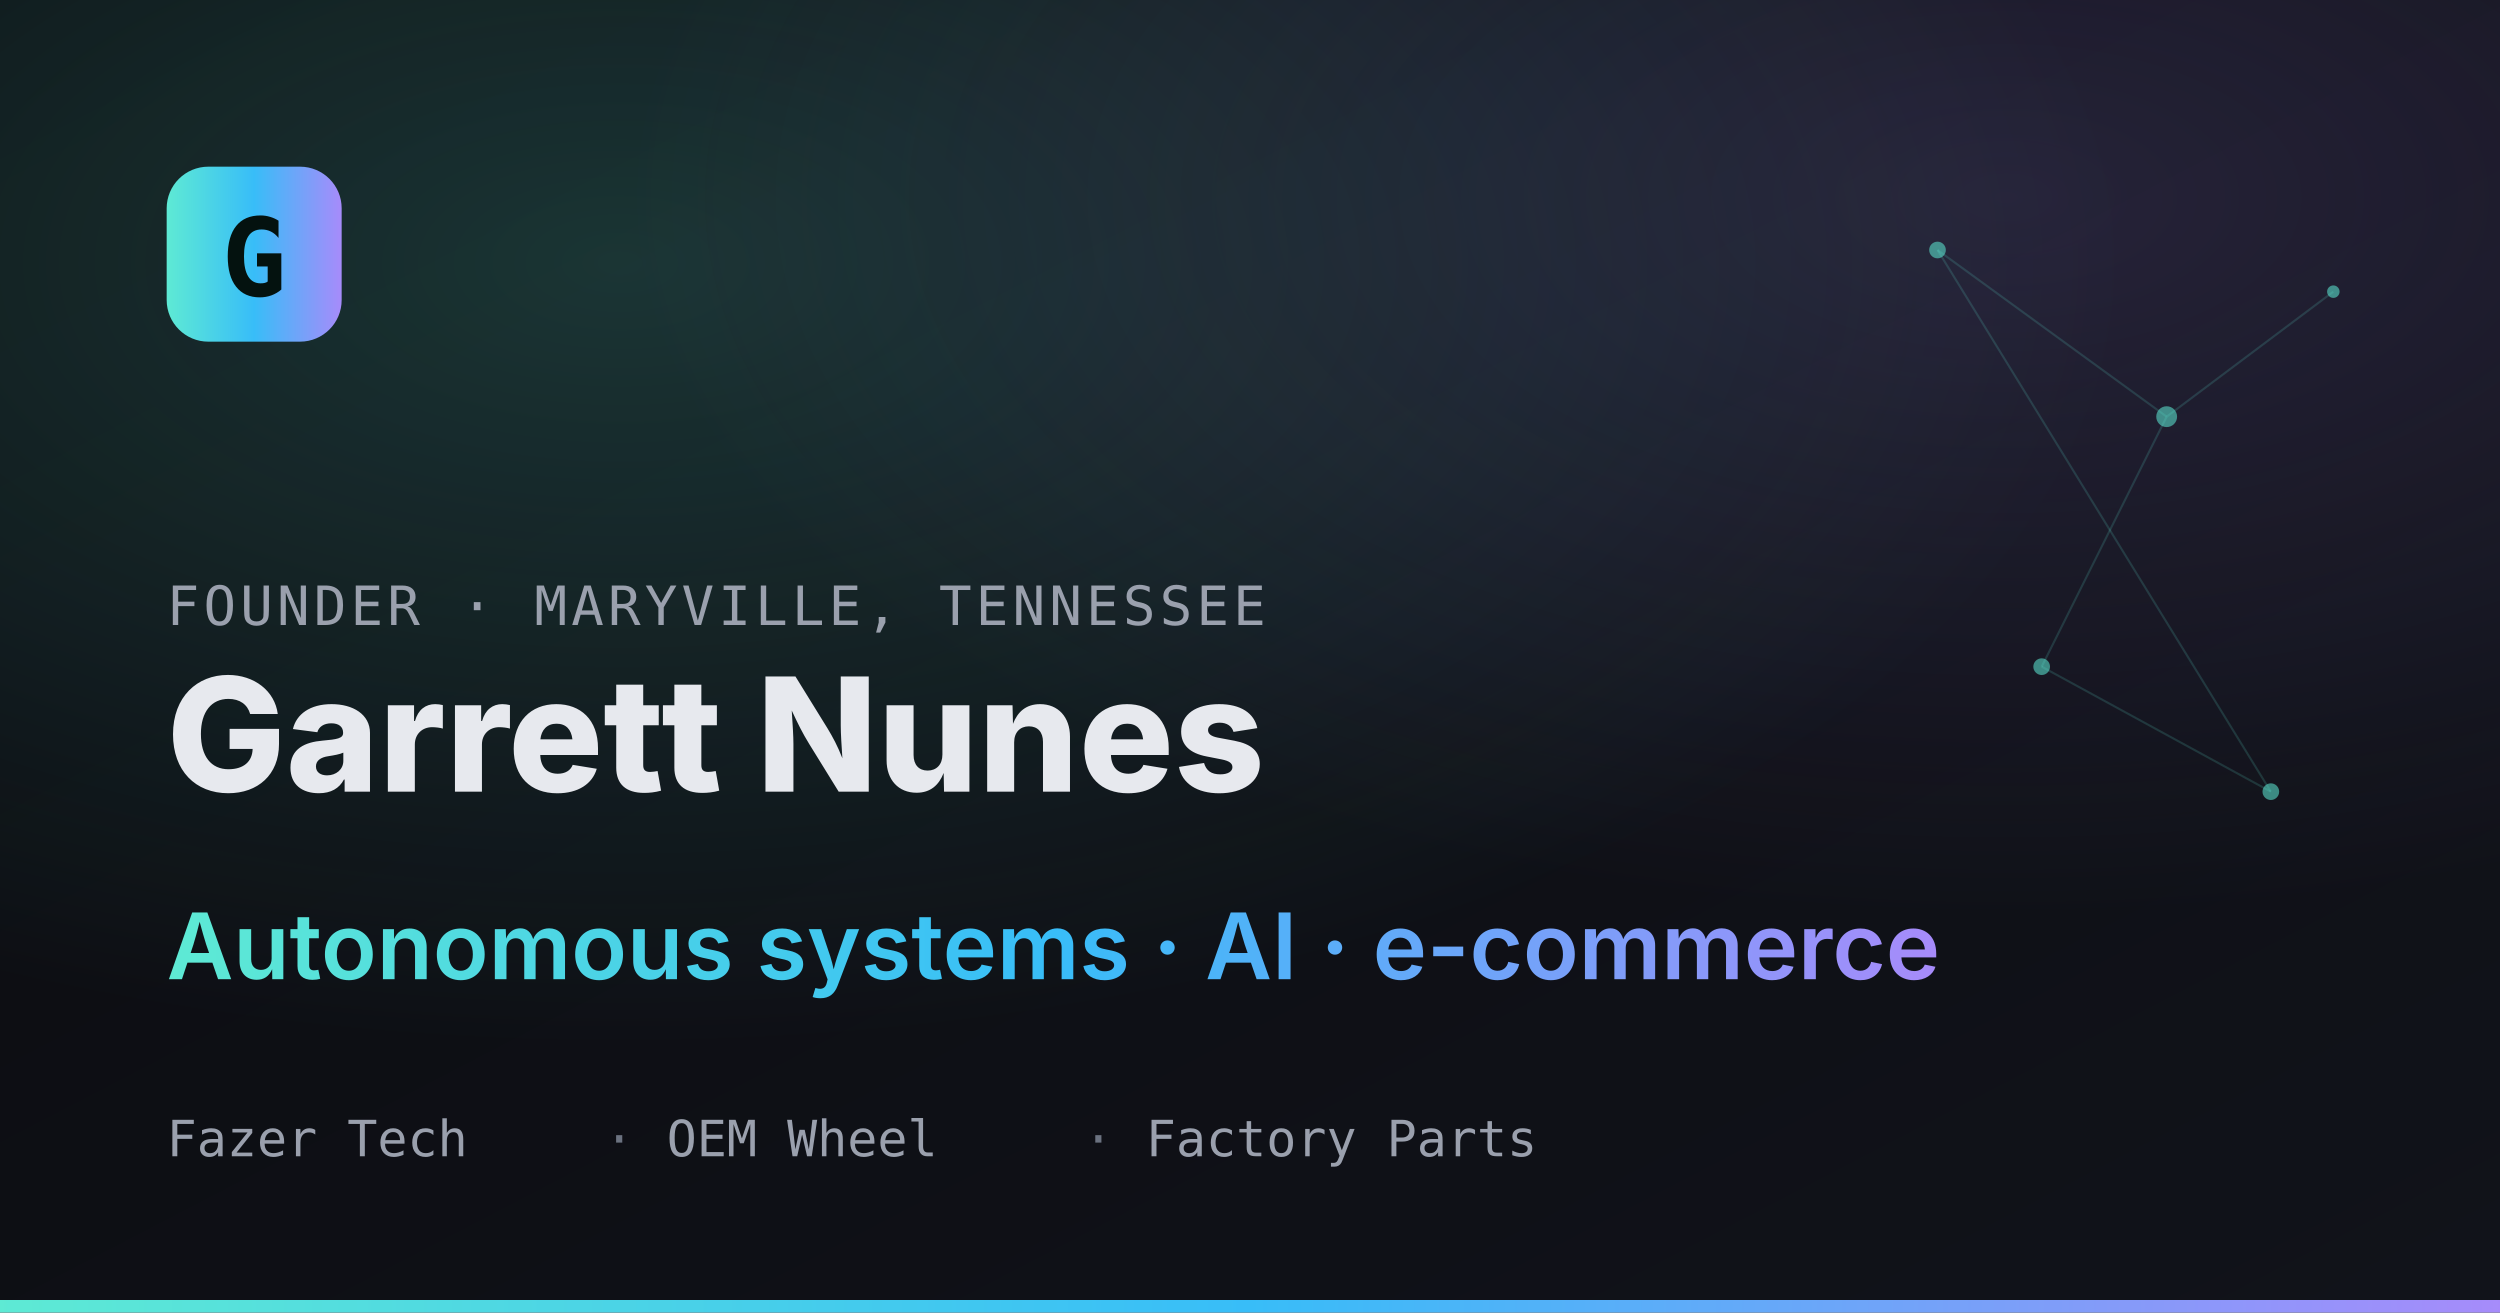
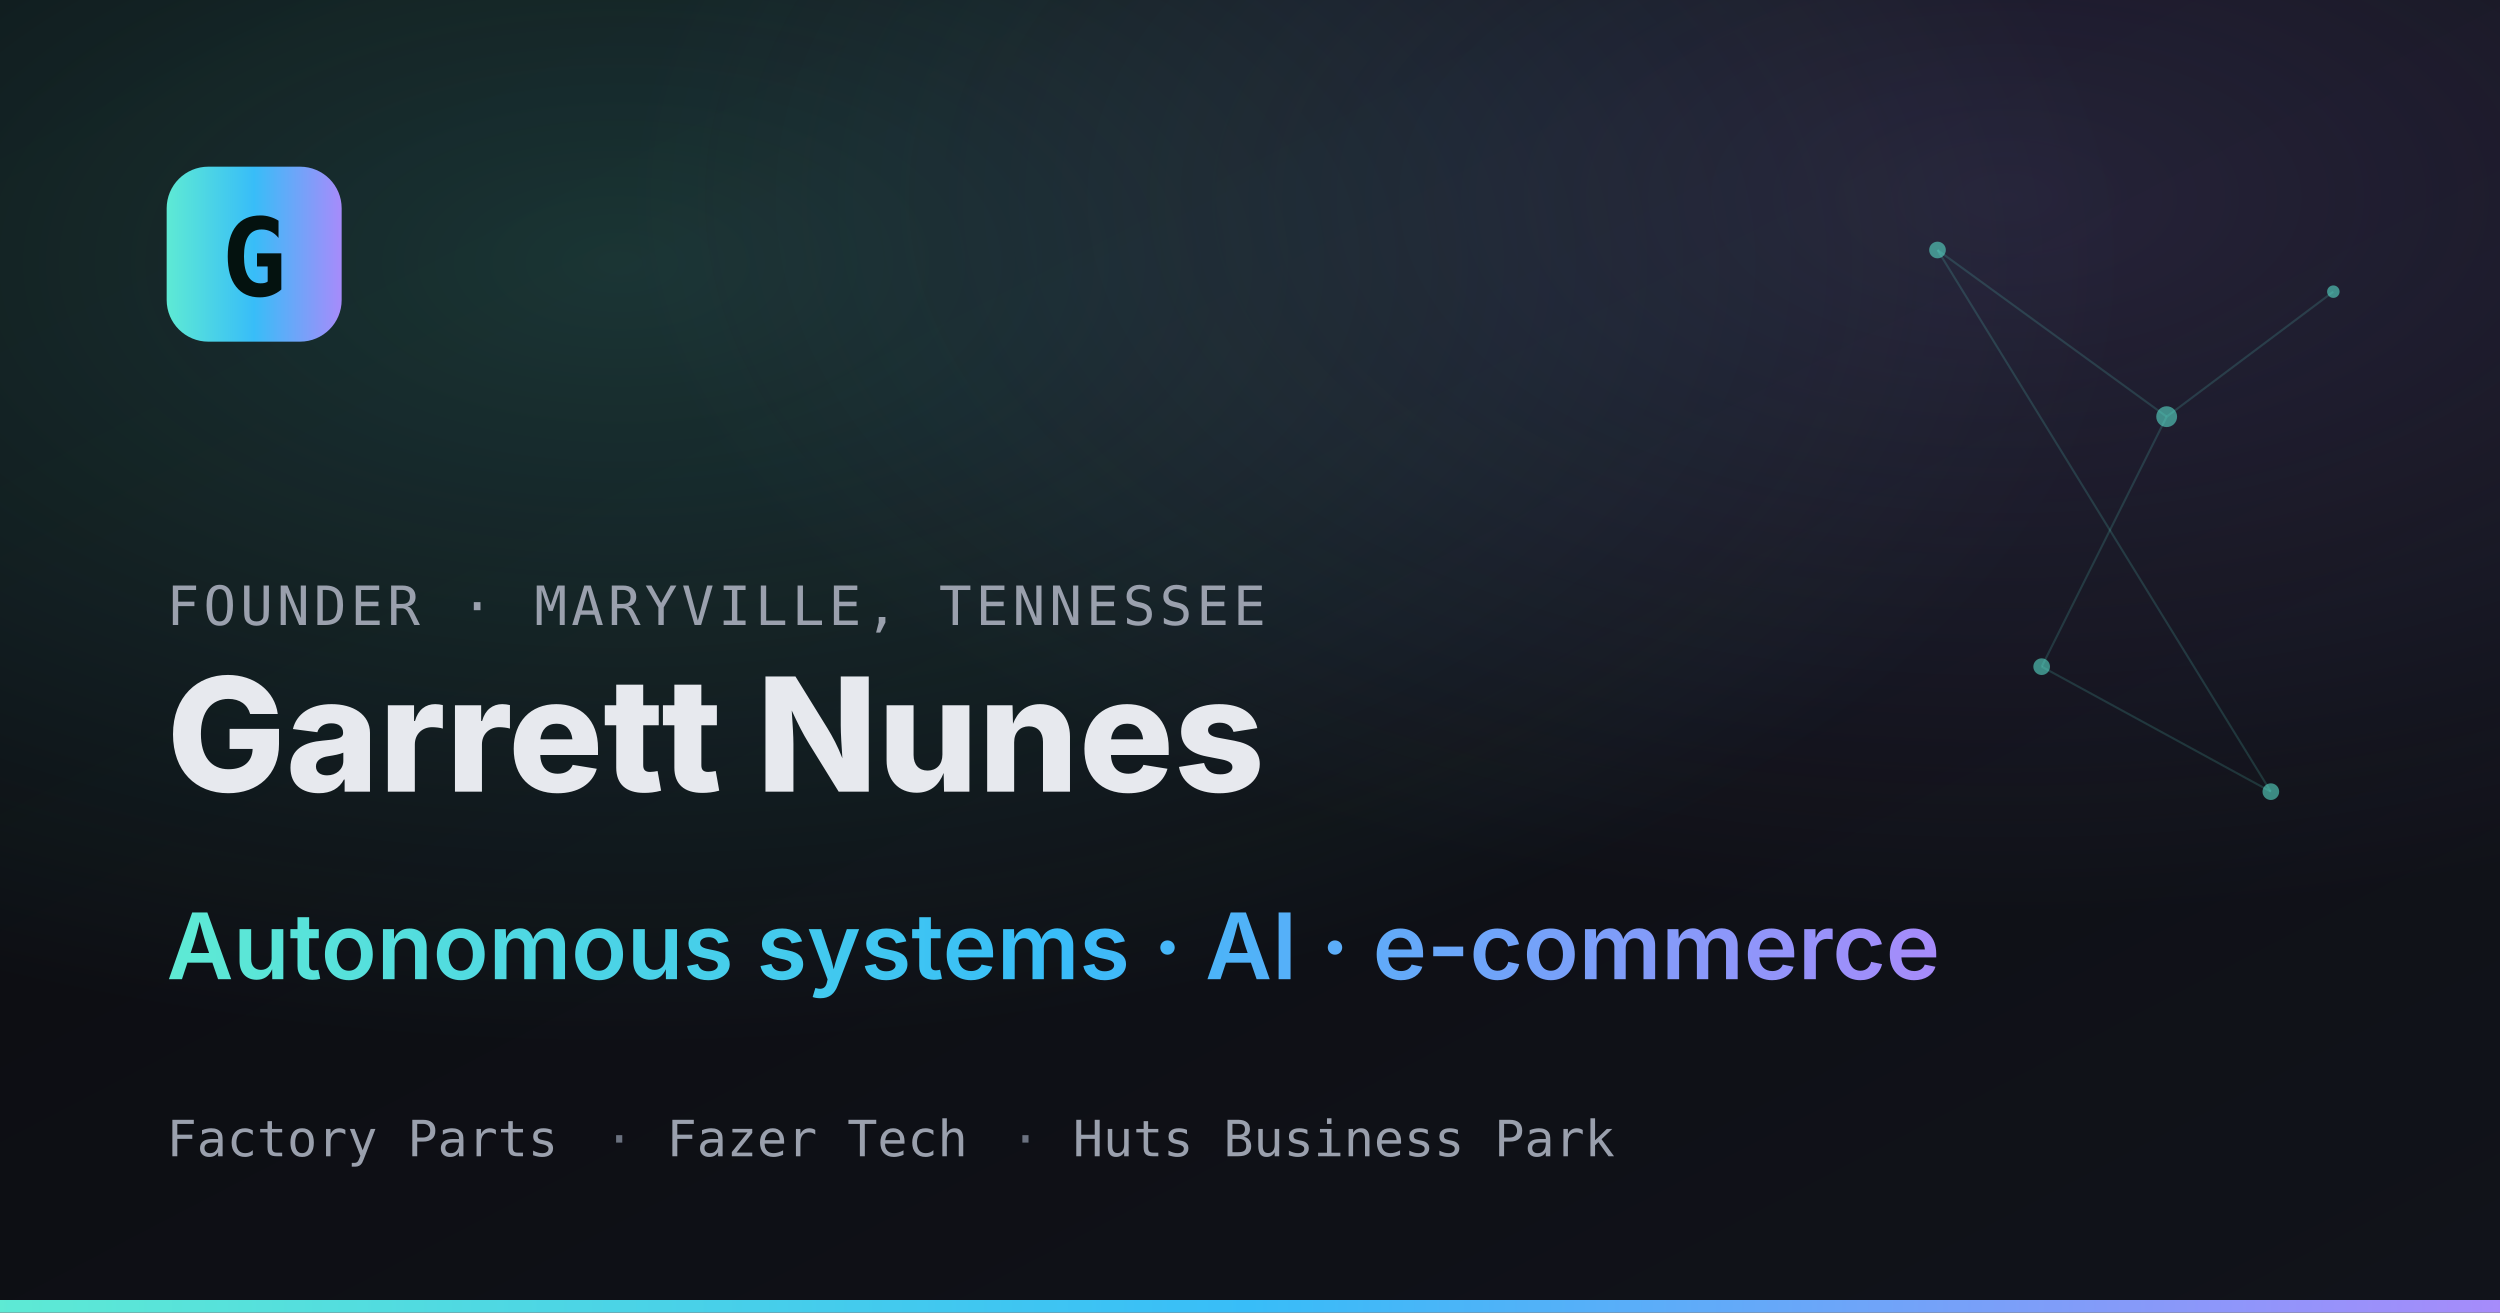
- <svg xmlns="http://www.w3.org/2000/svg" width="1200" height="630" viewBox="0 0 1200 630" role="img" aria-label="Garrett Nunes — Founder building autonomous AI systems and e-commerce">
+ <svg xmlns="http://www.w3.org/2000/svg" width="1200" height="630" viewBox="0 0 1200 630" role="img" aria-label="Garrett Nunes — Founder of Factory Parts, Fazer Tech and Huts Business Park">
  <defs>
    <linearGradient id="bg" x1="0" y1="0" x2="1" y2="1">
      <stop offset="0" stop-color="#0a0b0f" />
      <stop offset="1" stop-color="#11131a" />
    </linearGradient>
    <linearGradient id="accent" x1="0" y1="0" x2="1" y2="0">
      <stop offset="0" stop-color="#5eead4" />
      <stop offset="0.5" stop-color="#38bdf8" />
      <stop offset="1" stop-color="#a78bfa" />
    </linearGradient>
    <radialGradient id="glow1" cx="0.25" cy="0.2" r="0.6">
      <stop offset="0" stop-color="#5eead4" stop-opacity="0.18" />
      <stop offset="1" stop-color="#5eead4" stop-opacity="0" />
    </radialGradient>
    <radialGradient id="glow2" cx="0.8" cy="0.15" r="0.55">
      <stop offset="0" stop-color="#a78bfa" stop-opacity="0.16" />
      <stop offset="1" stop-color="#a78bfa" stop-opacity="0" />
    </radialGradient>
  </defs>
  <rect width="1200" height="630" fill="url(#bg)" />
  <rect width="1200" height="630" fill="url(#glow1)" />
  <rect width="1200" height="630" fill="url(#glow2)" />
  <g stroke="#5eead4" stroke-opacity="0.16" stroke-width="1">
    <line x1="930" y1="120" x2="1040" y2="200" />
    <line x1="1040" y1="200" x2="980" y2="320" />
    <line x1="980" y1="320" x2="1090" y2="380" />
    <line x1="930" y1="120" x2="1090" y2="380" />
    <line x1="1040" y1="200" x2="1120" y2="140" />
  </g>
  <g fill="#5eead4" fill-opacity="0.55">
    <circle cx="930" cy="120" r="4" />
    <circle cx="1040" cy="200" r="5" />
    <circle cx="980" cy="320" r="4" />
    <circle cx="1090" cy="380" r="4" />
    <circle cx="1120" cy="140" r="3" />
  </g>
  <rect x="80" y="80" width="84" height="84" rx="20" fill="url(#accent)" />
  <text x="122" y="142" font-family="'JetBrains Mono', monospace" font-size="52" font-weight="700" text-anchor="middle" fill="#04120f">G</text>
  <text x="80" y="300" font-family="'JetBrains Mono', monospace" font-size="26" letter-spacing="2" fill="#9aa0ad">FOUNDER · MARYVILLE, TENNESSEE</text>
  <text x="80" y="380" font-family="Inter, 'Segoe UI', system-ui, sans-serif" font-size="76" font-weight="800" fill="#e7e9ee">Garrett Nunes</text>
  <text x="80" y="470" font-family="Inter, 'Segoe UI', system-ui, sans-serif" font-size="44" font-weight="600" fill="url(#accent)">Autonomous systems · AI · e-commerce</text>
  <g font-family="'JetBrains Mono', monospace" font-size="24" fill="#9aa0ad">
-     <text x="80" y="555">Fazer Tech</text>
+     <text x="80" y="555">Factory Parts</text>
    <text x="290" y="555" fill="#6b7280">·</text>
-     <text x="320" y="555">OEM Wheel</text>
-     <text x="520" y="555" fill="#6b7280">·</text>
-     <text x="550" y="555">Factory Parts</text>
+     <text x="320" y="555">Fazer Tech</text>
+     <text x="485" y="555" fill="#6b7280">·</text>
+     <text x="515" y="555">Huts Business Park</text>
  </g>
  <rect x="0" y="624" width="1200" height="6" fill="url(#accent)" />
</svg>
